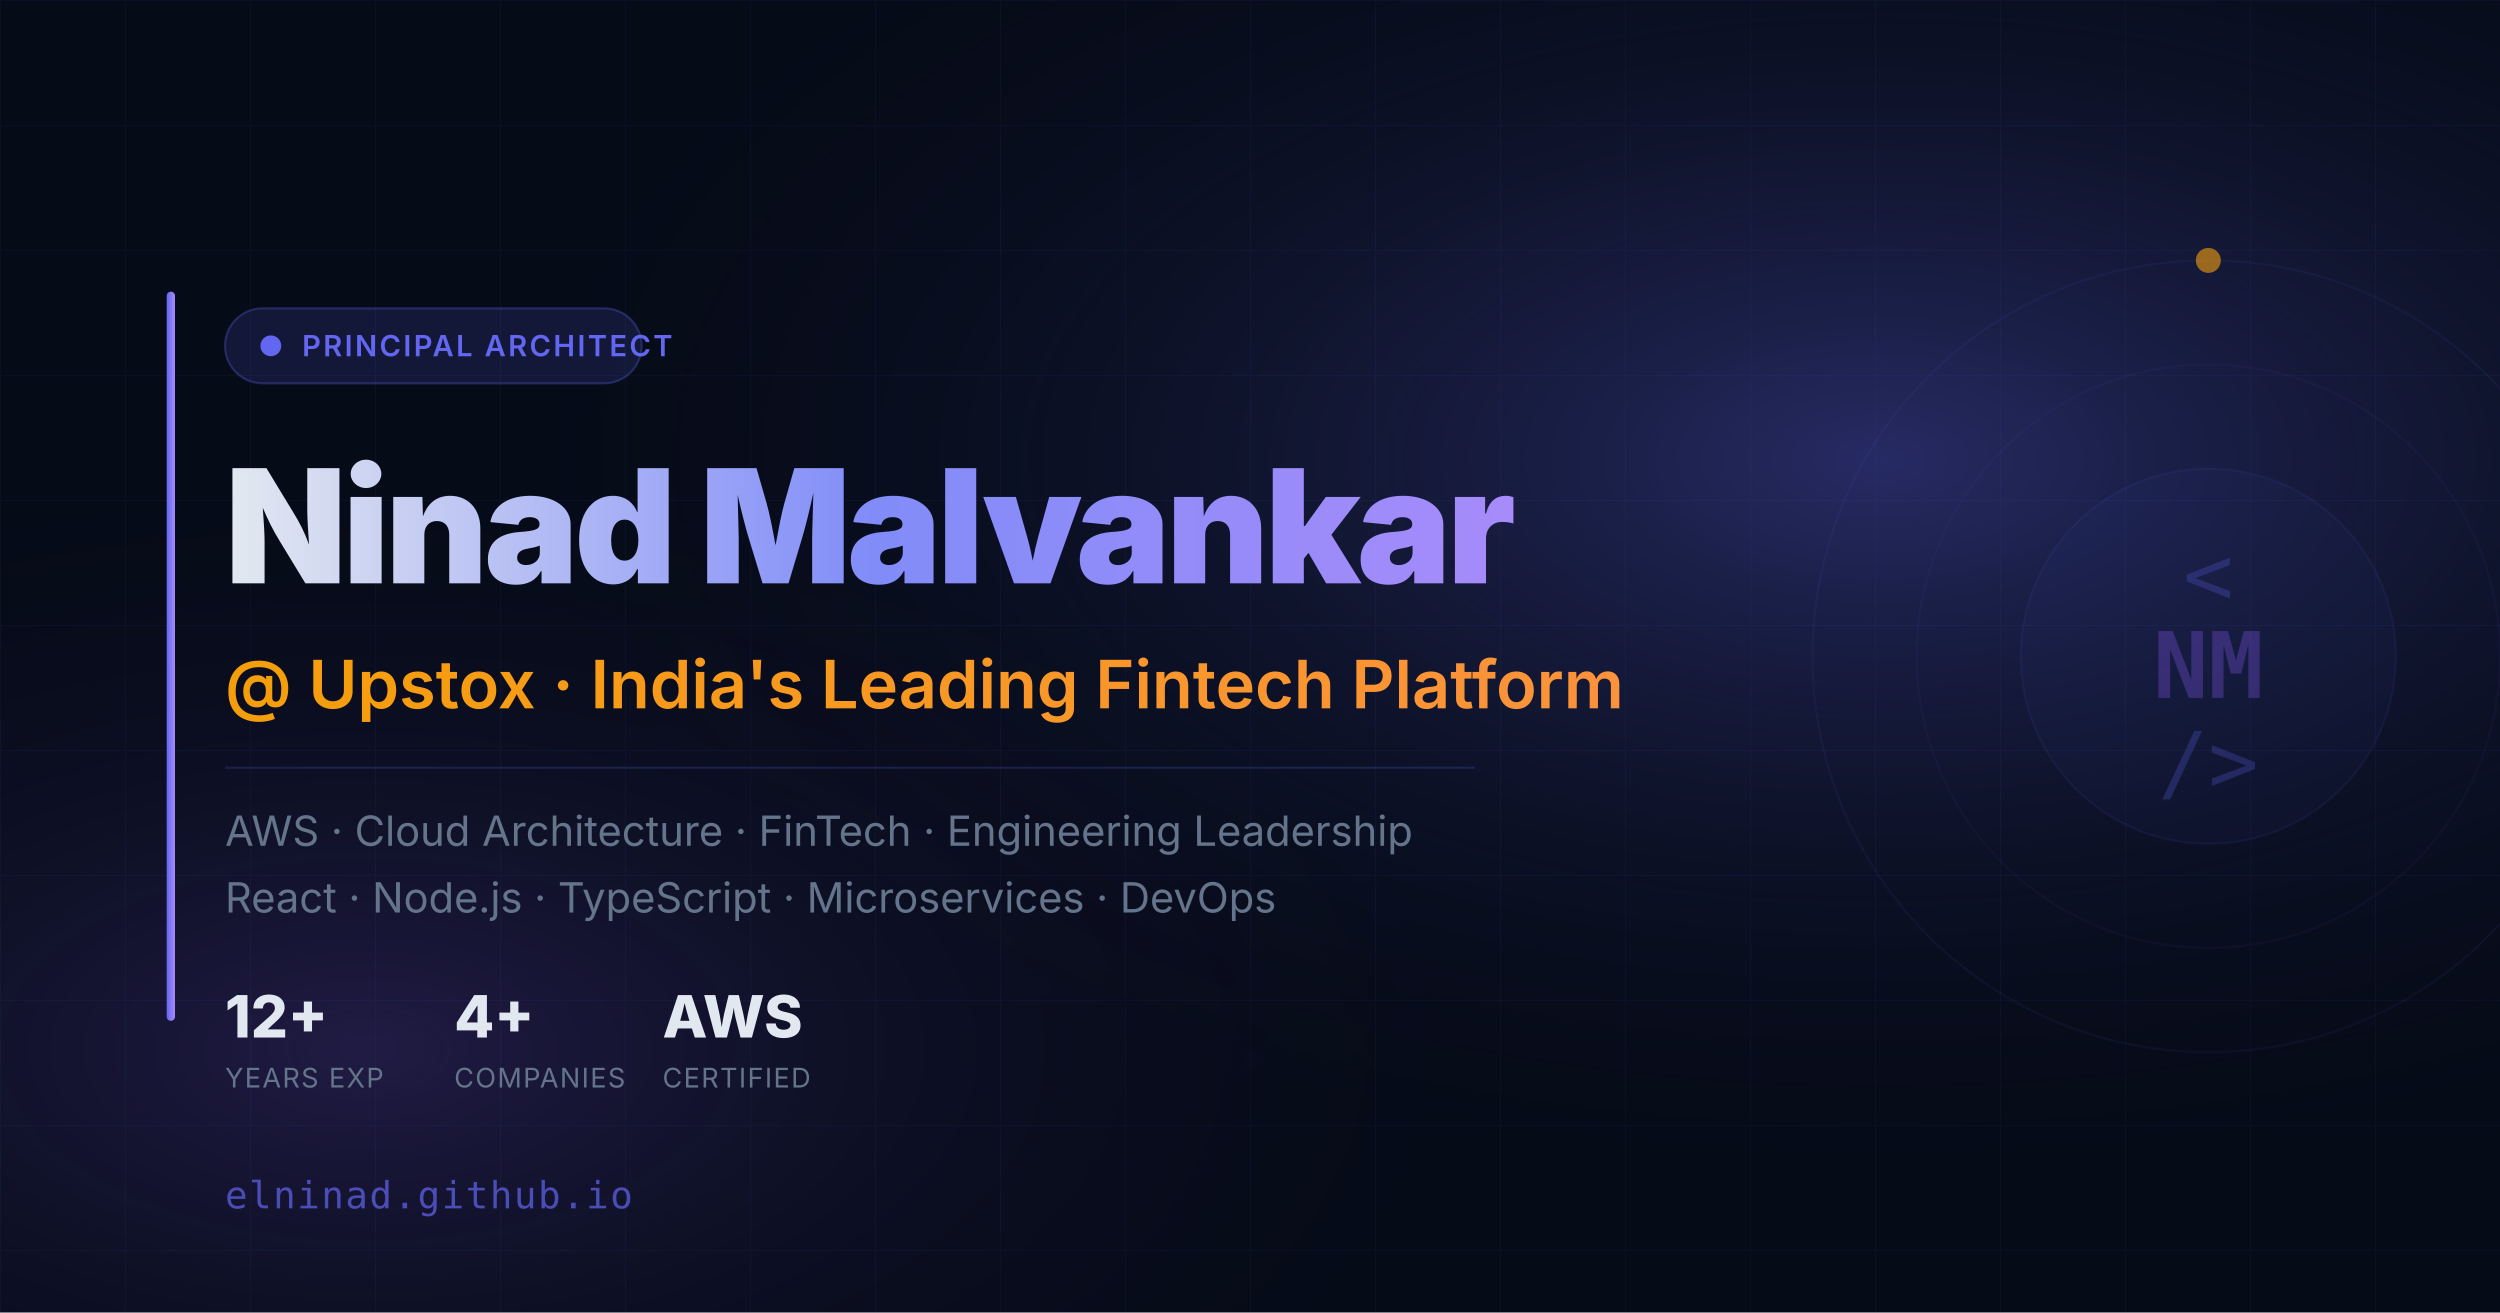
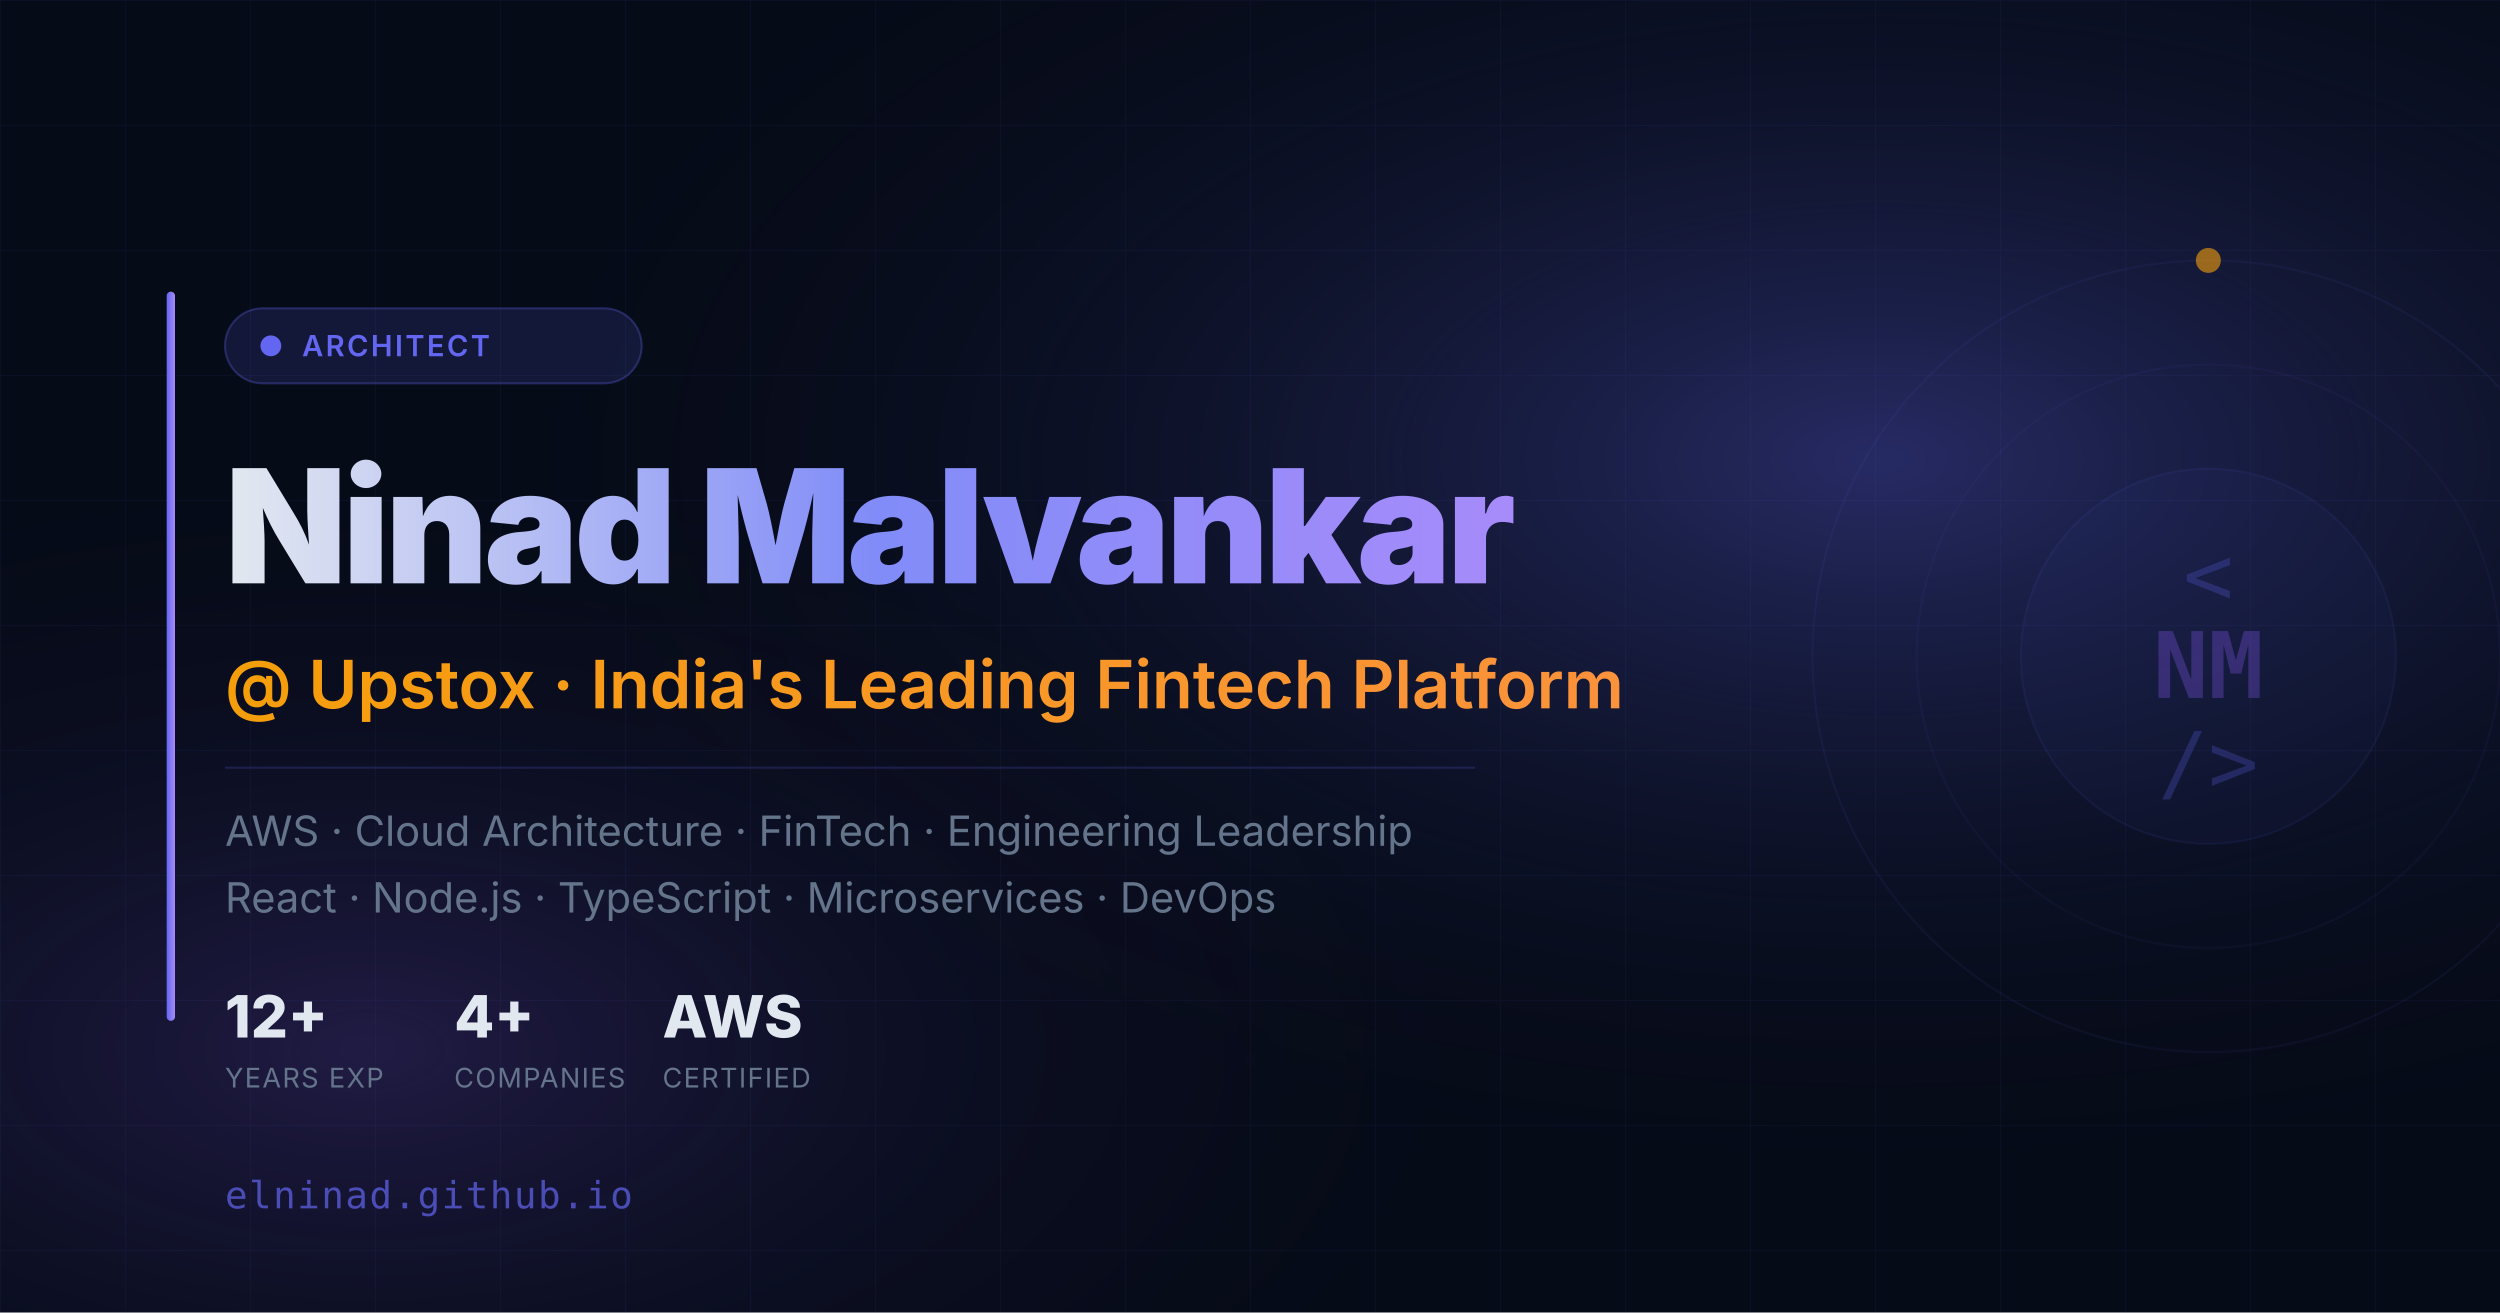
<svg xmlns="http://www.w3.org/2000/svg" width="1200" height="630" viewBox="0 0 1200 630">
  <defs>
    <radialGradient id="bg1" cx="75%" cy="35%" r="55%">
      <stop offset="0%" stop-color="#6366f1" stop-opacity="0.35" />
      <stop offset="100%" stop-color="#060b18" stop-opacity="0" />
    </radialGradient>
    <radialGradient id="bg2" cx="15%" cy="80%" r="45%">
      <stop offset="0%" stop-color="#8b5cf6" stop-opacity="0.2" />
      <stop offset="100%" stop-color="#060b18" stop-opacity="0" />
    </radialGradient>
    <linearGradient id="nameGrad" x1="0%" y1="0%" x2="100%" y2="0%">
      <stop offset="0%" stop-color="#e2e8f0" />
      <stop offset="50%" stop-color="#818cf8" />
      <stop offset="100%" stop-color="#a78bfa" />
    </linearGradient>
    <linearGradient id="roleGrad" x1="0%" y1="0%" x2="100%" y2="0%">
      <stop offset="0%" stop-color="#f59e0b" />
      <stop offset="100%" stop-color="#fb923c" />
    </linearGradient>
    <linearGradient id="barGrad" x1="0%" y1="0%" x2="100%" y2="0%">
      <stop offset="0%" stop-color="#6366f1" />
      <stop offset="100%" stop-color="#a78bfa" />
    </linearGradient>
    <pattern id="grid" width="60" height="60" patternUnits="userSpaceOnUse">
      <path d="M 60 0 L 0 0 0 60" fill="none" stroke="rgba(99,102,241,0.06)" stroke-width="1" />
    </pattern>
  </defs>
  <rect width="1200" height="630" fill="#060b18" />
  <rect width="1200" height="630" fill="url(#bg1)" />
  <rect width="1200" height="630" fill="url(#bg2)" />
  <rect width="1200" height="630" fill="url(#grid)" />
  <rect x="80" y="140" width="4" height="350" rx="2" fill="url(#barGrad)" />
  <rect x="108" y="148" width="200" height="36" rx="18" fill="rgba(99,102,241,0.15)" stroke="rgba(99,102,241,0.3)" stroke-width="1" />
  <circle cx="130" cy="166" r="5" fill="#6366f1" />
-   <text x="145" y="171" font-family="Inter,-apple-system,sans-serif" font-size="14" font-weight="600" fill="#6366f1" letter-spacing="0.08em">PRINCIPAL ARCHITECT</text>
+   <text x="145" y="171" font-family="Inter,-apple-system,sans-serif" font-size="14" font-weight="600" fill="#6366f1" letter-spacing="0.08em">ARCHITECT</text>
  <text x="108" y="280" font-family="Inter,-apple-system,sans-serif" font-size="76" font-weight="900" letter-spacing="-2" fill="url(#nameGrad)">Ninad Malvankar</text>
  <text x="108" y="340" font-family="Inter,-apple-system,sans-serif" font-size="32" font-weight="600" fill="url(#roleGrad)">@ Upstox · India's Leading Fintech Platform</text>
  <rect x="108" y="368" width="600" height="1" fill="rgba(99,102,241,0.2)" />
  <text x="108" y="406" font-family="Inter,-apple-system,sans-serif" font-size="20" fill="#64748b">AWS · Cloud Architecture · FinTech · Engineering Leadership</text>
  <text x="108" y="438" font-family="Inter,-apple-system,sans-serif" font-size="20" fill="#64748b">React · Node.js · TypeScript · Microservices · DevOps</text>
  <text x="108" y="498" font-family="Inter,-apple-system,sans-serif" font-size="28" font-weight="800" fill="#e2e8f0">12+</text>
  <text x="108" y="522" font-family="Inter,-apple-system,sans-serif" font-size="13" fill="#64748b" letter-spacing="0.05em">YEARS EXP</text>
  <text x="218" y="498" font-family="Inter,-apple-system,sans-serif" font-size="28" font-weight="800" fill="#e2e8f0">4+</text>
  <text x="218" y="522" font-family="Inter,-apple-system,sans-serif" font-size="13" fill="#64748b" letter-spacing="0.05em">COMPANIES</text>
  <text x="318" y="498" font-family="Inter,-apple-system,sans-serif" font-size="28" font-weight="800" fill="#e2e8f0">AWS</text>
  <text x="318" y="522" font-family="Inter,-apple-system,sans-serif" font-size="13" fill="#64748b" letter-spacing="0.05em">CERTIFIED</text>
  <text x="108" y="580" font-family="'JetBrains Mono',monospace,sans-serif" font-size="18" fill="rgba(99,102,241,0.7)" letter-spacing="0.04em">elninad.github.io</text>
  <circle cx="1060" cy="315" r="190" fill="none" stroke="rgba(99,102,241,0.07)" stroke-width="1" />
  <circle cx="1060" cy="315" r="140" fill="none" stroke="rgba(139,92,246,0.05)" stroke-width="1" />
  <circle cx="1060" cy="315" r="90" fill="rgba(99,102,241,0.04)" stroke="rgba(99,102,241,0.08)" stroke-width="1" />
  <text x="1060" y="290" text-anchor="middle" font-family="'JetBrains Mono',monospace,sans-serif" font-size="40" fill="rgba(99,102,241,0.25)">&lt;</text>
  <text x="1060" y="335" text-anchor="middle" font-family="'JetBrains Mono',monospace,sans-serif" font-size="44" font-weight="700" fill="rgba(139,92,246,0.3)">NM</text>
  <text x="1060" y="380" text-anchor="middle" font-family="'JetBrains Mono',monospace,sans-serif" font-size="40" fill="rgba(99,102,241,0.25)">/&gt;</text>
  <circle cx="1060" cy="125" r="6" fill="#f59e0b" opacity="0.6" />
</svg>
